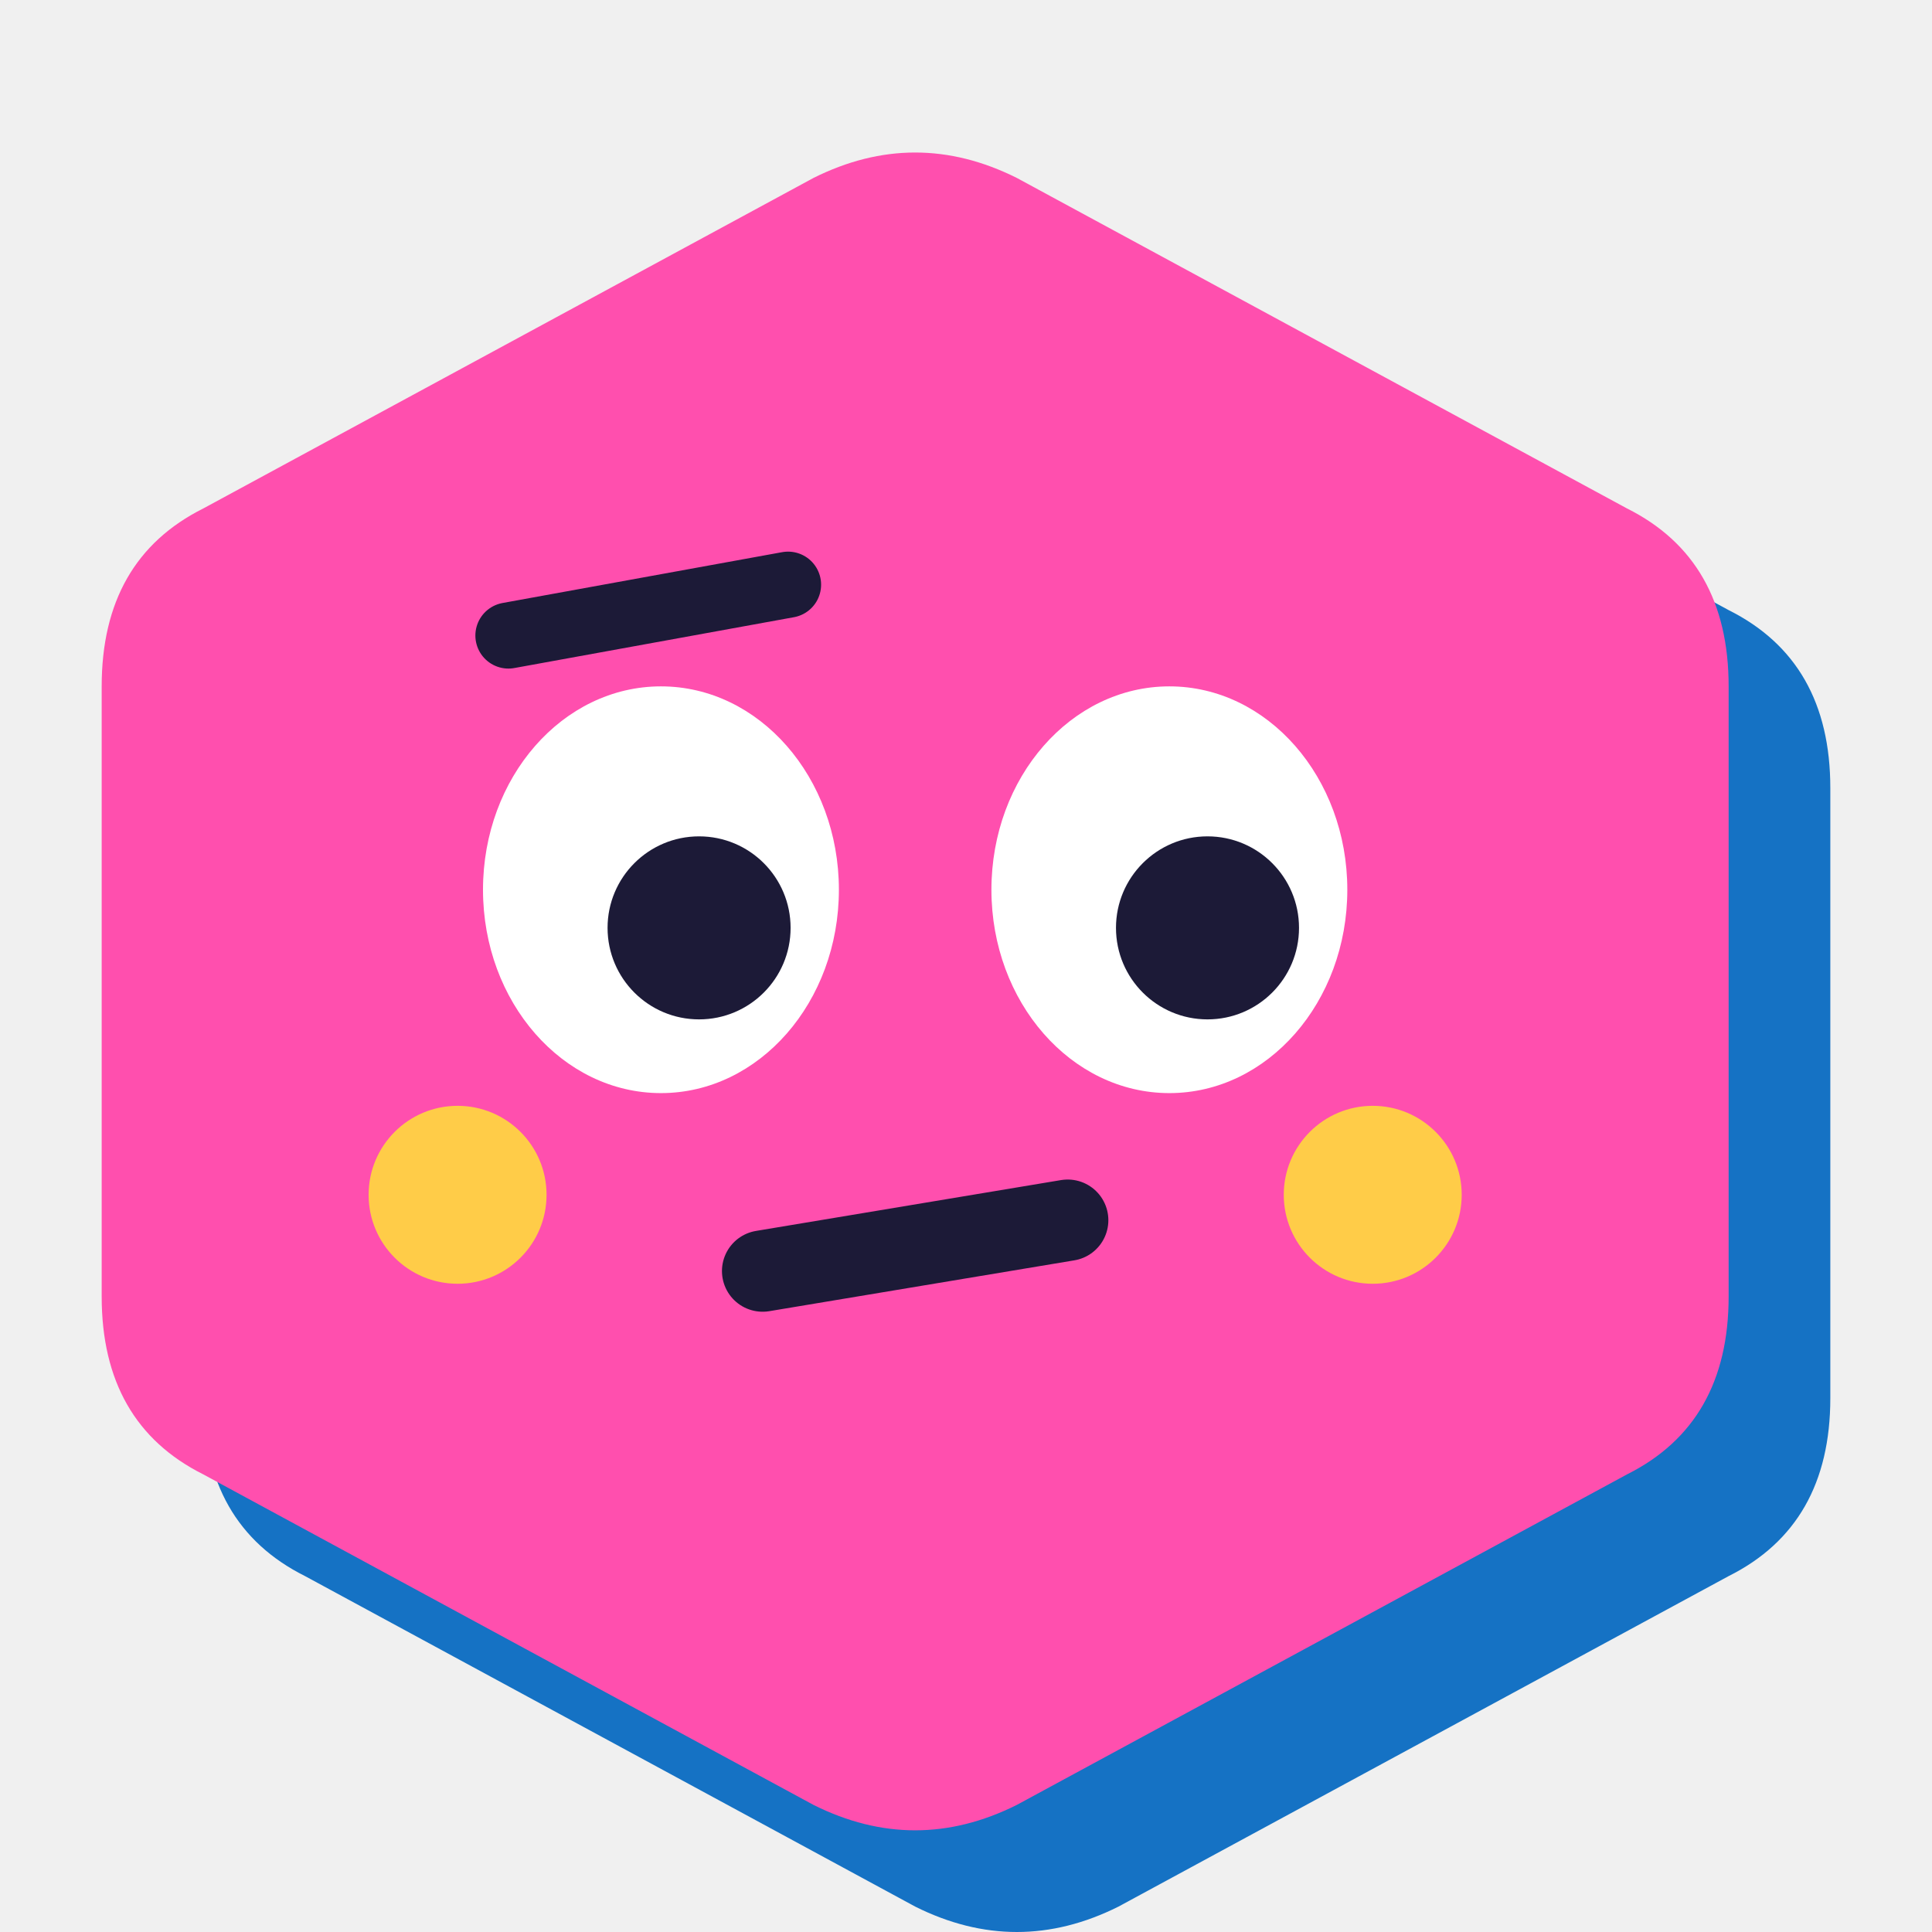
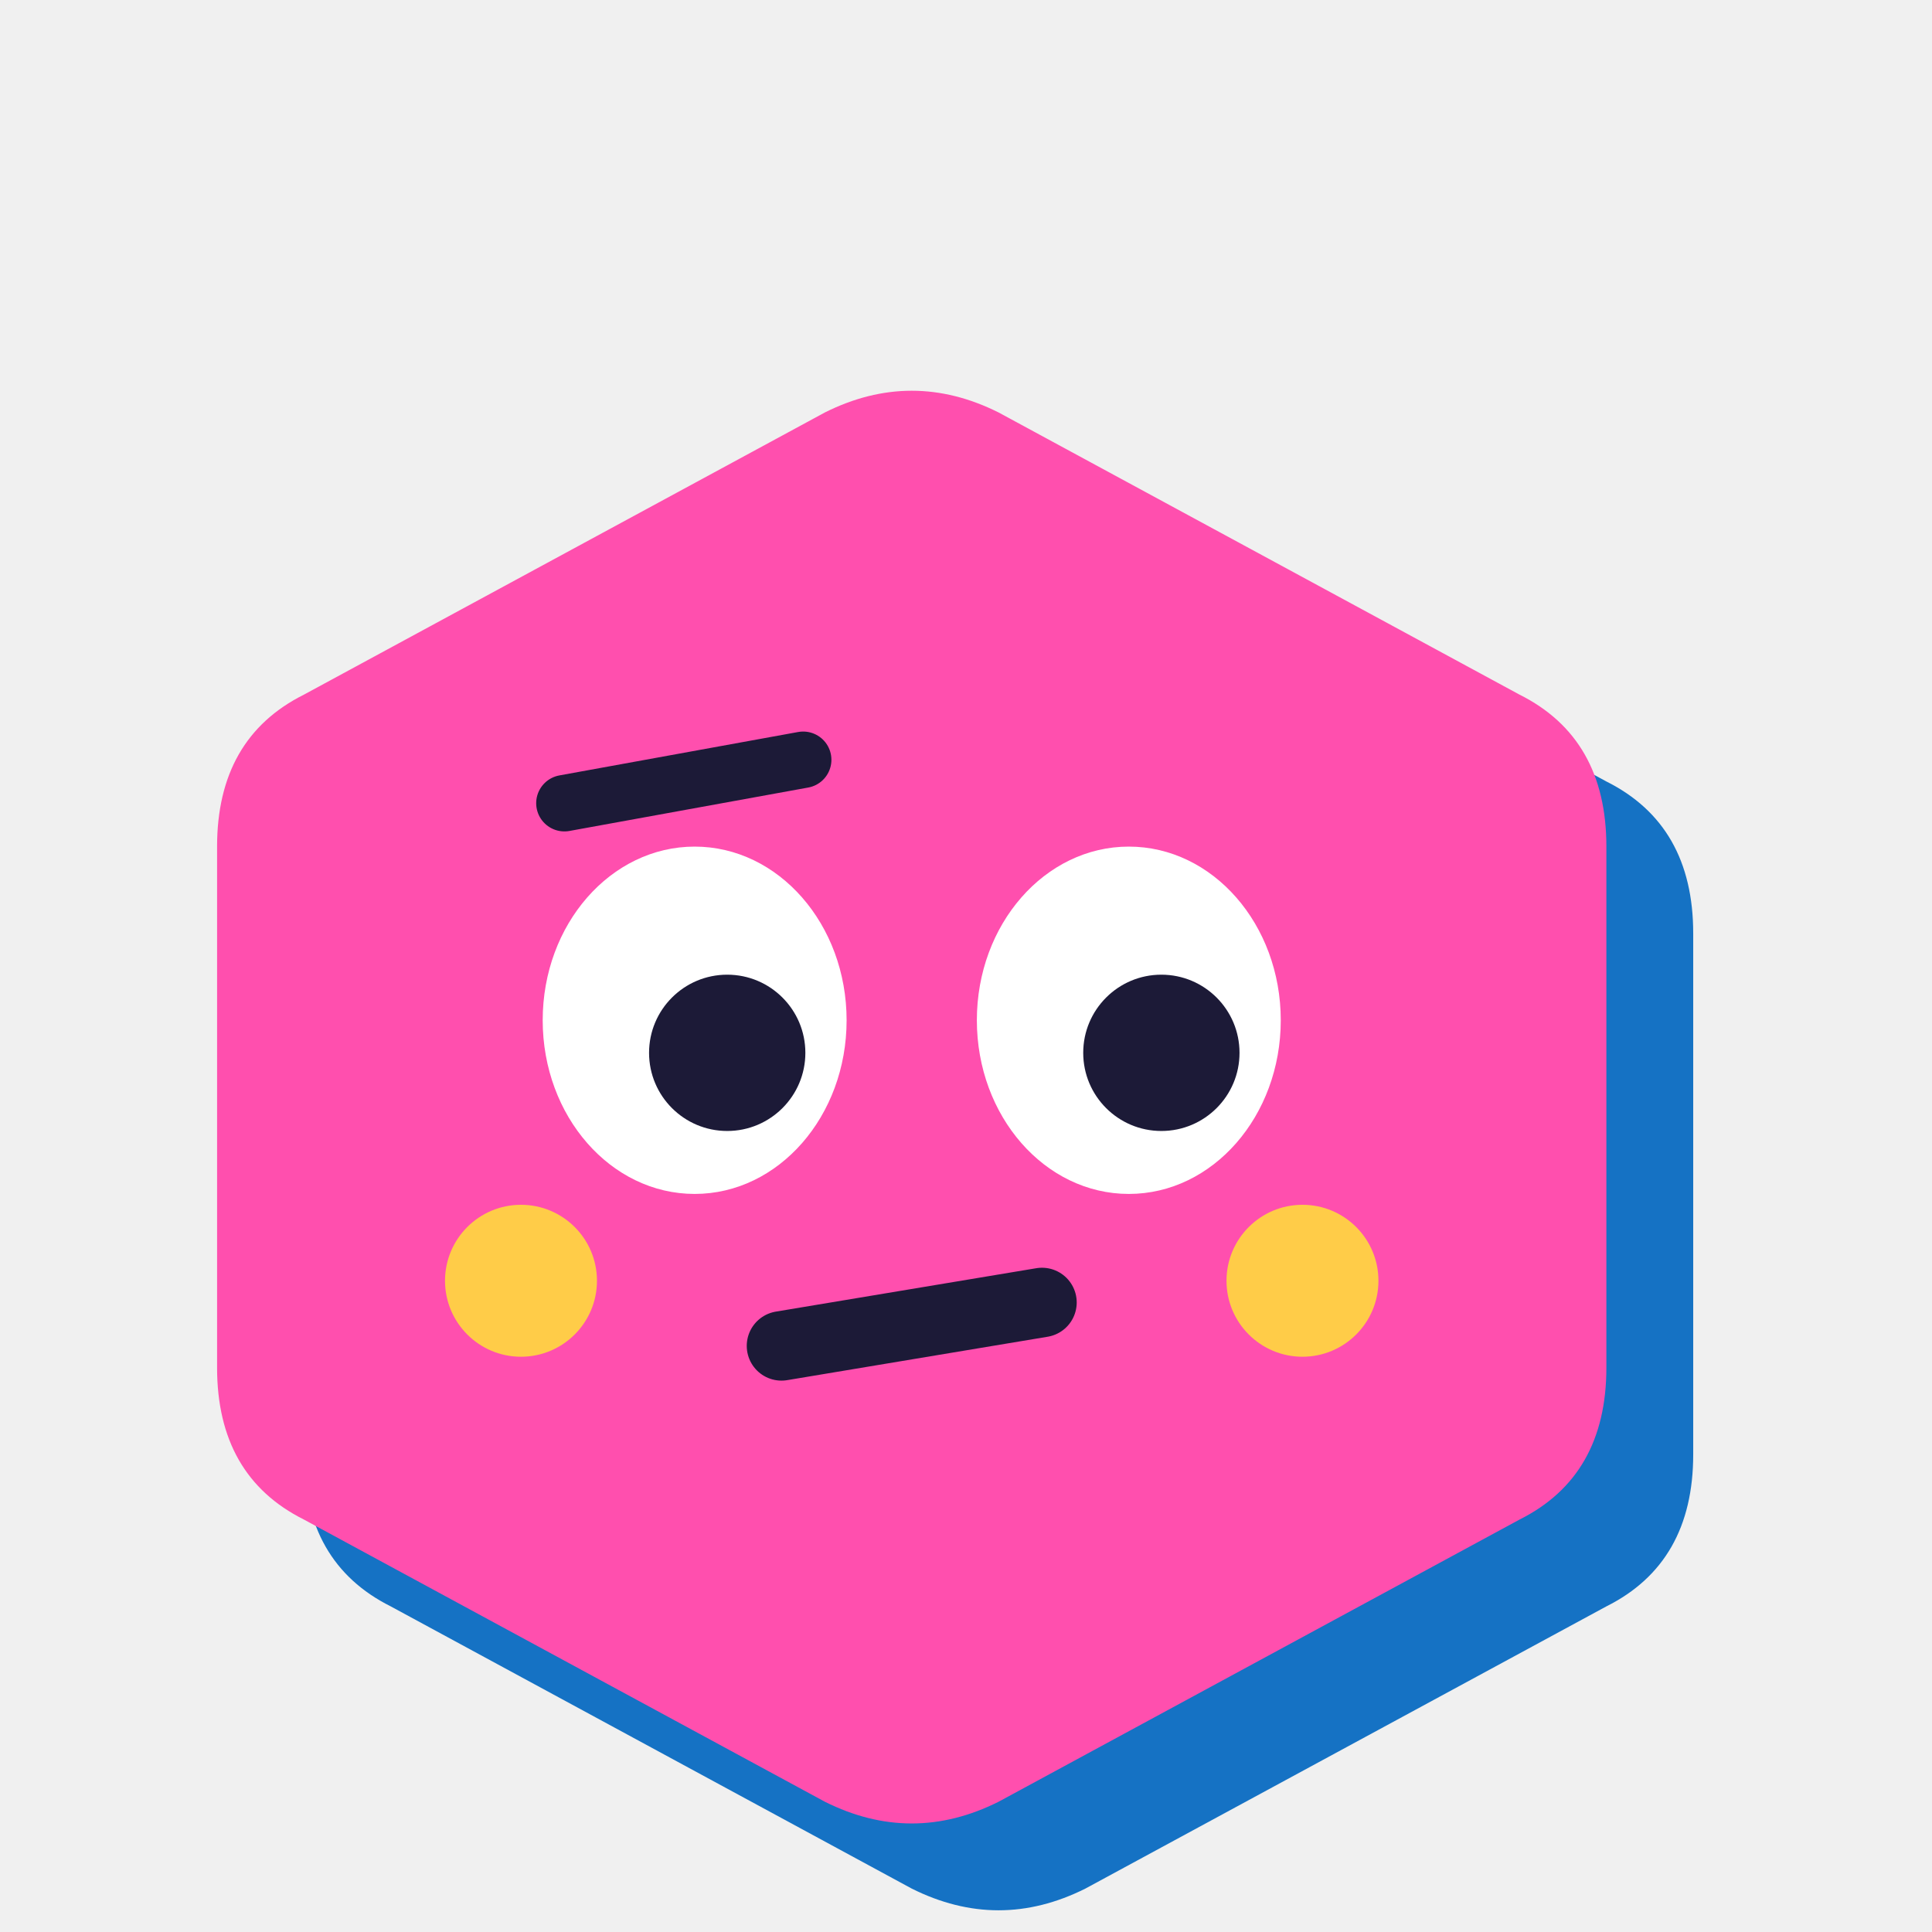
- <svg xmlns="http://www.w3.org/2000/svg" width="128" height="128" viewBox="-3 -1 74 76">
+ <svg xmlns="http://www.w3.org/2000/svg" width="128" height="128" viewBox="-10 -13 89 89">
  <path d="M36 6 L60 19 Q64 21 64 26 L64 50 Q64 55 60 57 L36 70 Q32 72 28 70 L4 57 Q0 55 0 50 L0 26 Q0 21 4 19 L28 6 Q32 4 36 6Z" transform="translate(4 4)" fill="#1572c4" />
  <path d="M36 6 L60 19 Q64 21 64 26 L64 50 Q64 55 60 57 L36 70 Q32 72 28 70 L4 57 Q0 55 0 50 L0 26 Q0 21 4 19 L28 6 Q32 4 36 6Z" fill="#ff4fae" />
  <ellipse cx="22" cy="34" rx="7" ry="8" fill="#fff" />
  <ellipse cx="42" cy="34" rx="7" ry="8" fill="#fff" />
  <circle cx="23.5" cy="35.5" r="3.6" fill="#1c1a37" />
  <circle cx="43.5" cy="35.5" r="3.6" fill="#1c1a37" />
  <circle cx="14" cy="46" r="3.5" fill="#ffd93d" opacity=".9" />
  <circle cx="50" cy="46" r="3.5" fill="#ffd93d" opacity=".9" />
  <path d="M26 49 L38 47" fill="none" stroke="#1c1a37" stroke-width="3.2" stroke-linecap="round" stroke-linejoin="round" />
  <path d="M16 24 L27 22" fill="none" stroke="#1c1a37" stroke-width="2.6" stroke-linecap="round" stroke-linejoin="round" />
</svg>
